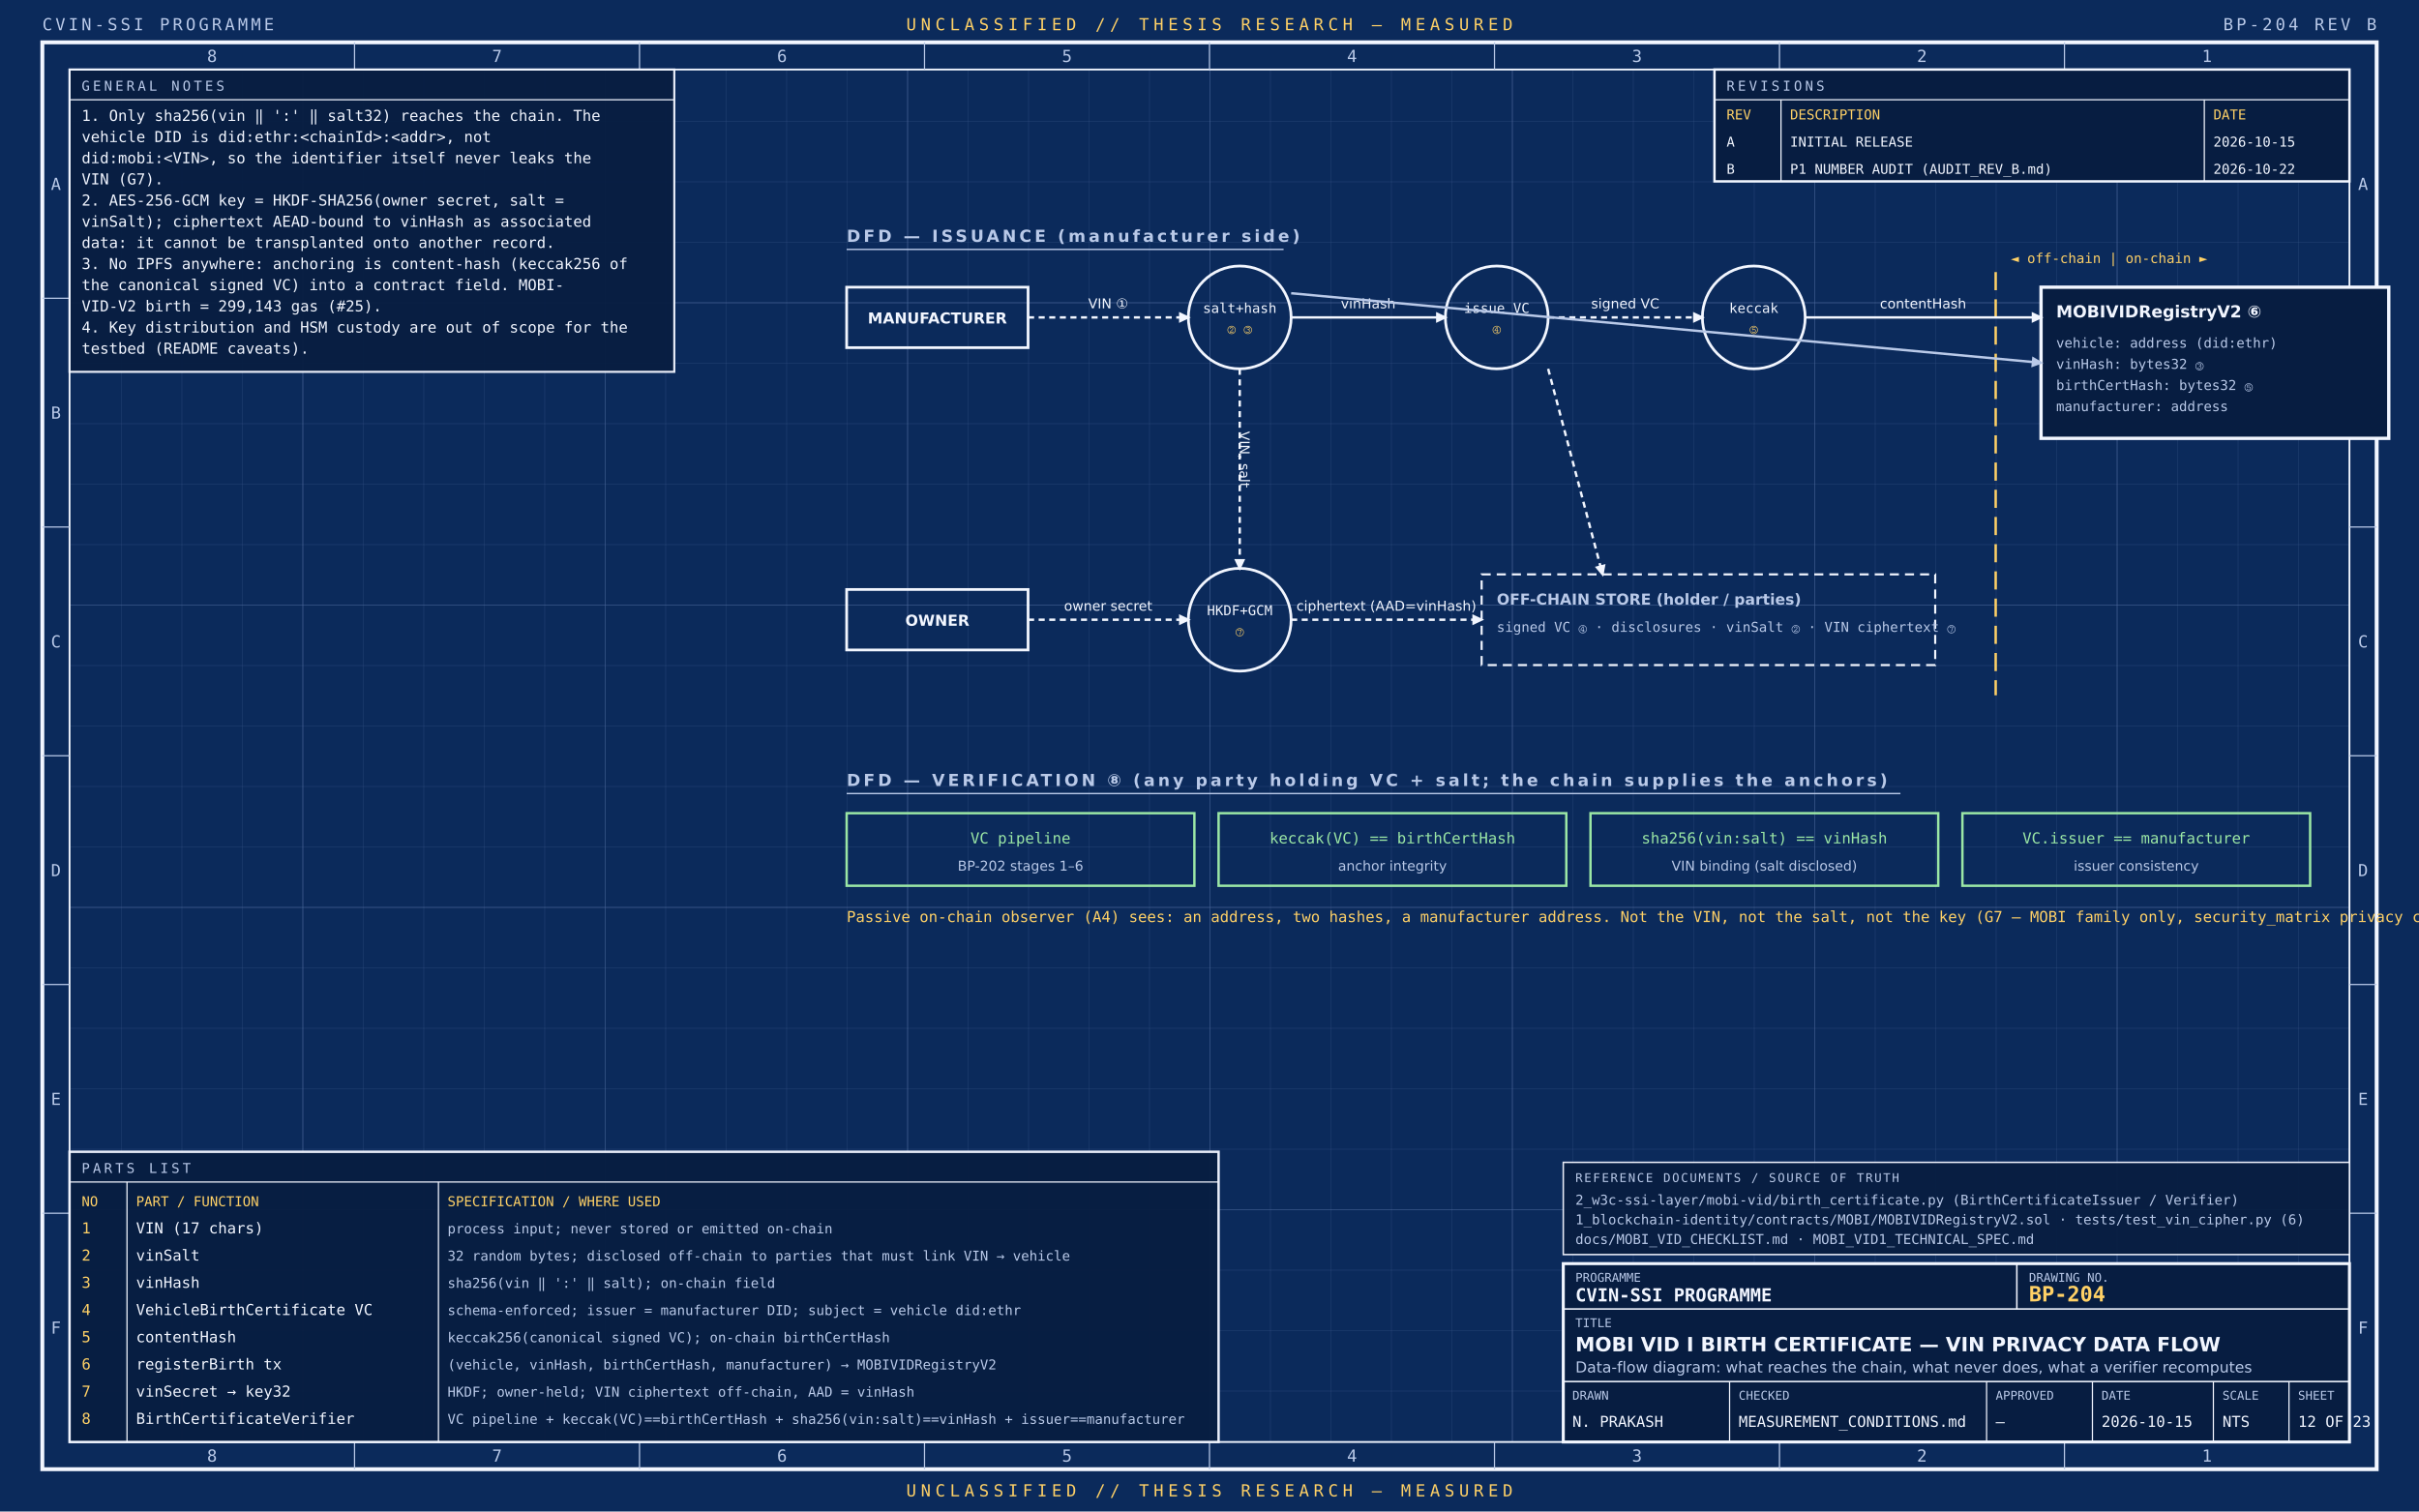
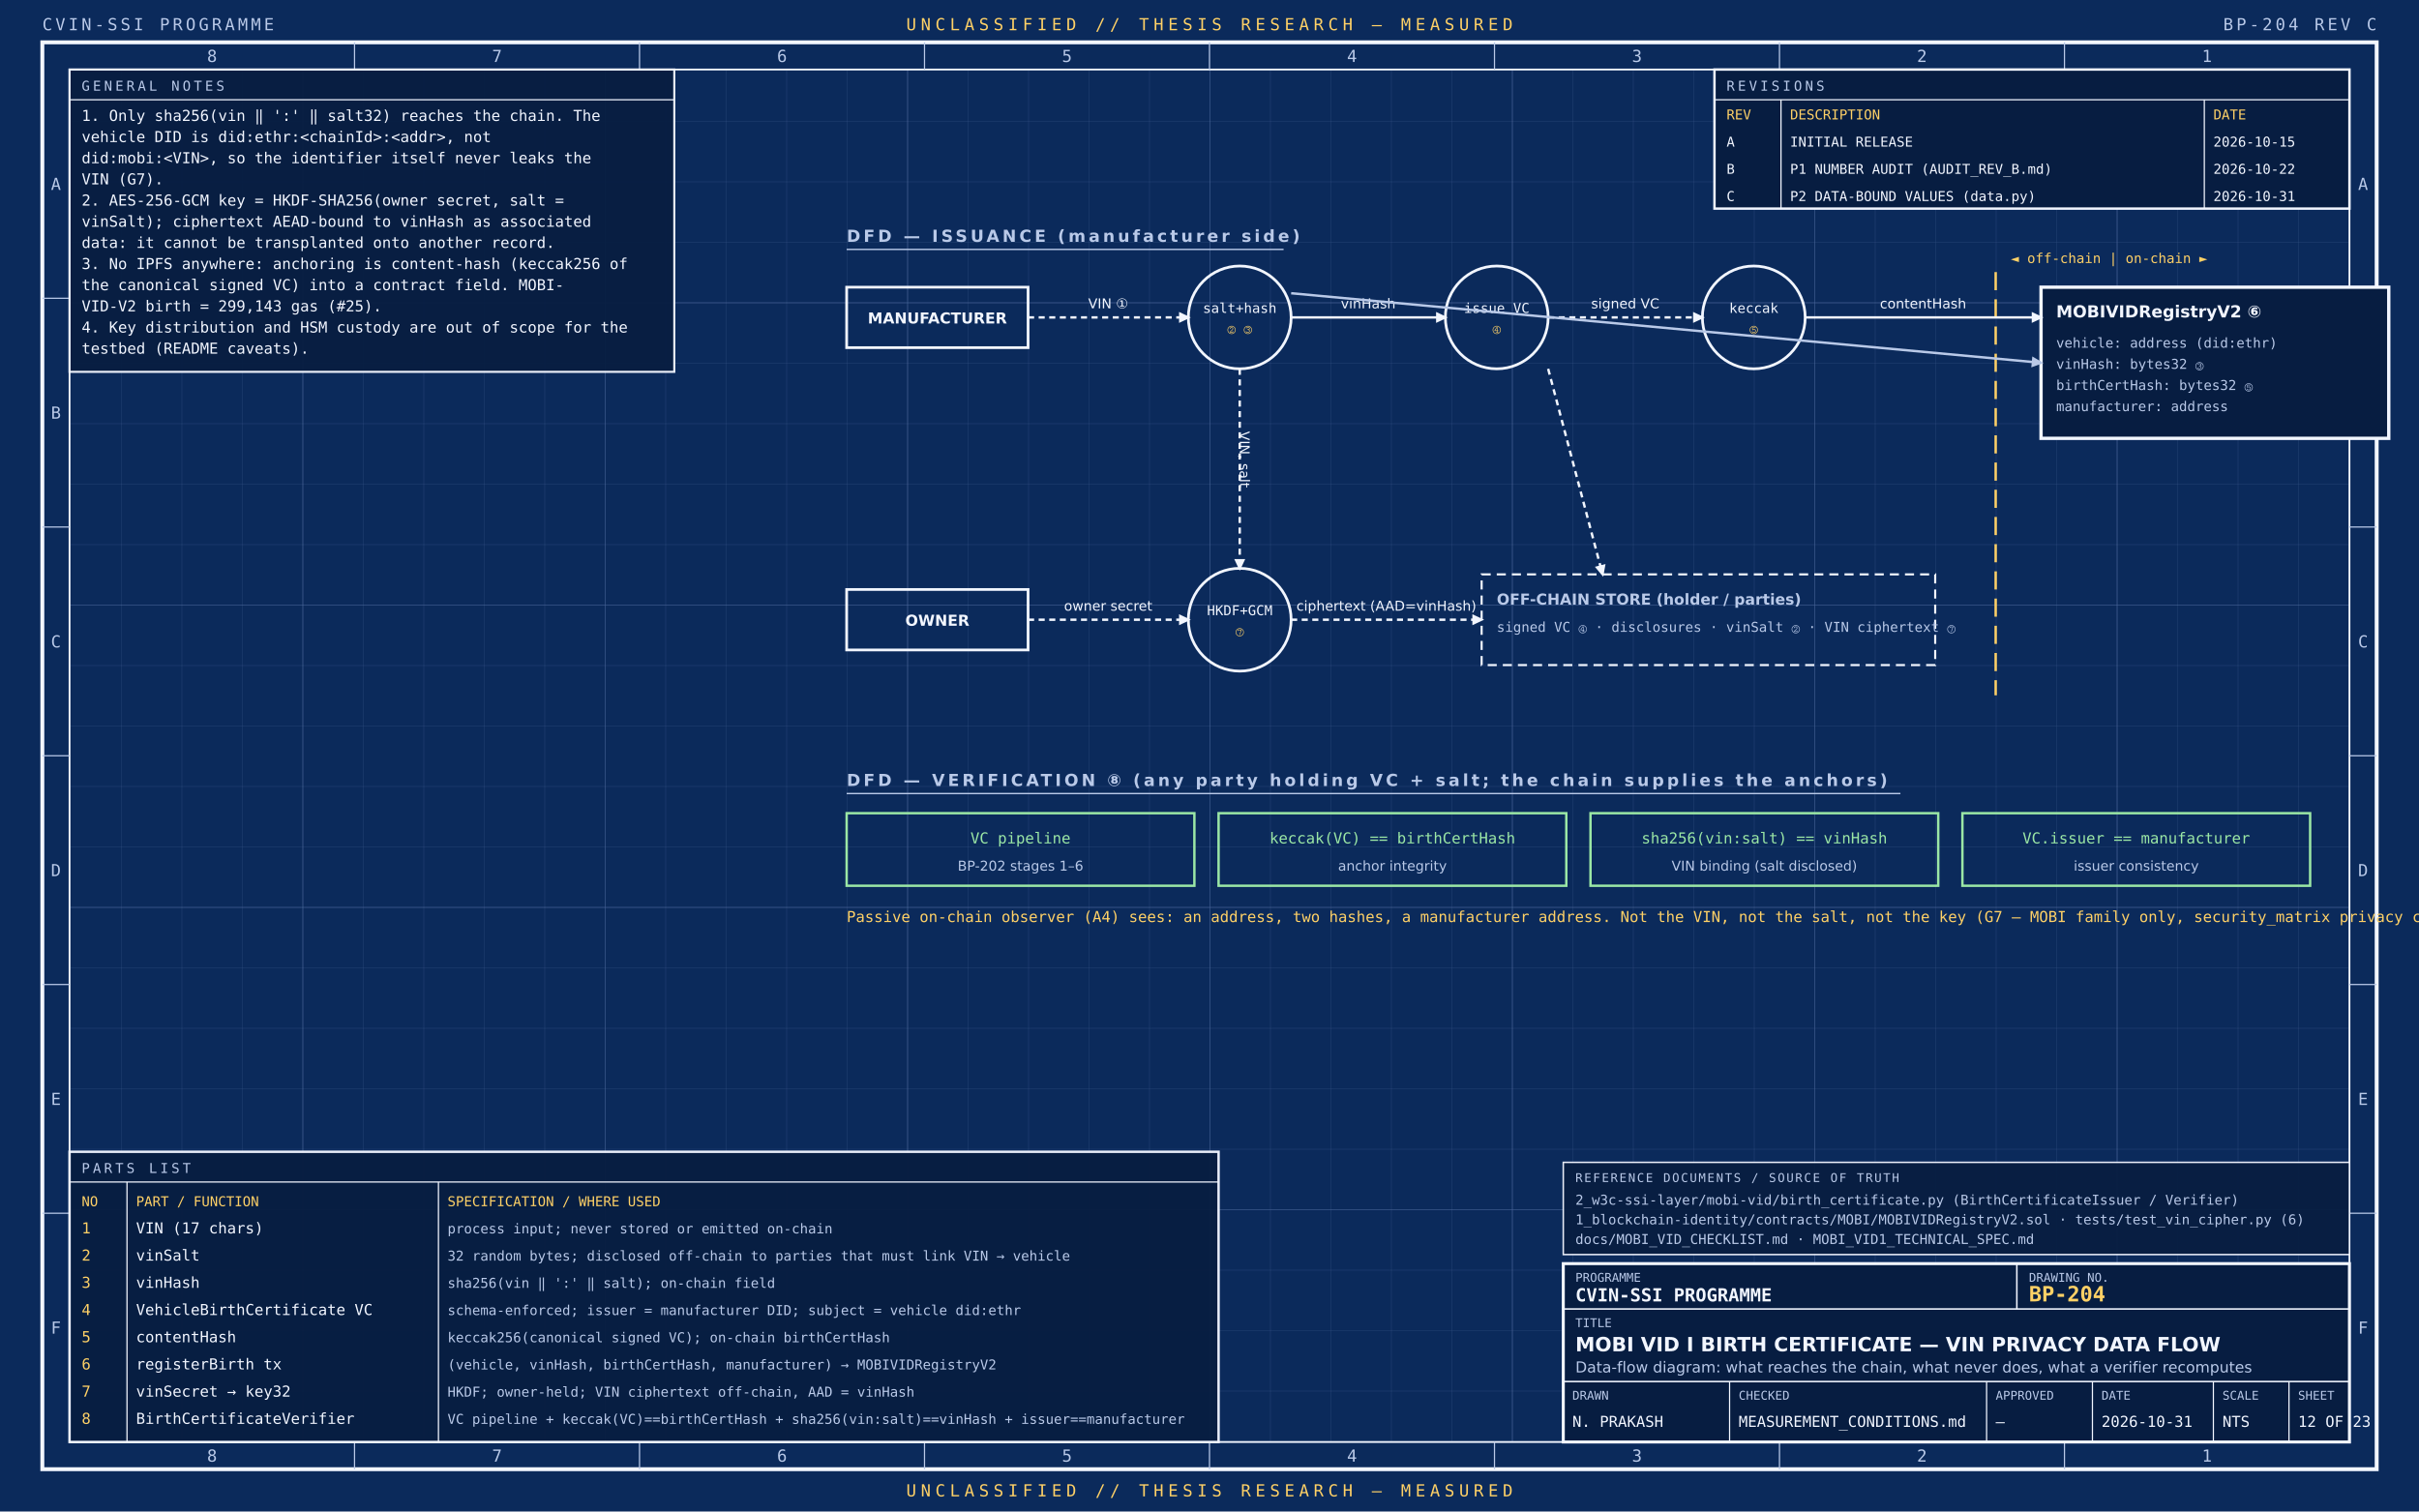
<svg xmlns="http://www.w3.org/2000/svg" width="1600" height="1000" viewBox="0 0 1600 1000">
  <defs>
    <pattern id="grid" width="40" height="40" patternUnits="userSpaceOnUse">
      <path d="M 40 0 L 0 0 0 40" fill="none" stroke="#5c78ad" stroke-width="0.35" opacity="0.55" />
    </pattern>
    <pattern id="grid2" width="200" height="200" patternUnits="userSpaceOnUse">
      <path d="M 200 0 L 0 0 0 200" fill="none" stroke="#5c78ad" stroke-width="0.7" opacity="0.6" />
    </pattern>
  </defs>
  <rect width="1600" height="1000" fill="#0b2a5b" />
  <rect x="46" y="46" width="1508" height="908" fill="url(#grid)" />
  <rect x="46" y="46" width="1508" height="908" fill="url(#grid2)" />
  <rect x="28" y="28" width="1544" height="944" fill="none" stroke="#f2f6ff" stroke-width="2.6" />
  <rect x="46" y="46" width="1508" height="908" fill="none" stroke="#f2f6ff" stroke-width="1.2" />
  <text x="140.25" y="41" font-family="DejaVu Sans Mono, Menlo, Consolas, monospace" font-size="11" fill="#b9c9e8" text-anchor="middle">8</text>
  <text x="140.25" y="967" font-family="DejaVu Sans Mono, Menlo, Consolas, monospace" font-size="11" fill="#b9c9e8" text-anchor="middle">8</text>
  <text x="328.75" y="41" font-family="DejaVu Sans Mono, Menlo, Consolas, monospace" font-size="11" fill="#b9c9e8" text-anchor="middle">7</text>
  <text x="328.75" y="967" font-family="DejaVu Sans Mono, Menlo, Consolas, monospace" font-size="11" fill="#b9c9e8" text-anchor="middle">7</text>
  <line x1="234.5" y1="28" x2="234.5" y2="46" stroke="#b9c9e8" stroke-width="0.8" />
  <line x1="234.5" y1="954" x2="234.5" y2="972" stroke="#b9c9e8" stroke-width="0.8" />
  <text x="517.25" y="41" font-family="DejaVu Sans Mono, Menlo, Consolas, monospace" font-size="11" fill="#b9c9e8" text-anchor="middle">6</text>
  <text x="517.25" y="967" font-family="DejaVu Sans Mono, Menlo, Consolas, monospace" font-size="11" fill="#b9c9e8" text-anchor="middle">6</text>
  <line x1="423.0" y1="28" x2="423.0" y2="46" stroke="#b9c9e8" stroke-width="0.8" />
  <line x1="423.0" y1="954" x2="423.0" y2="972" stroke="#b9c9e8" stroke-width="0.8" />
  <text x="705.75" y="41" font-family="DejaVu Sans Mono, Menlo, Consolas, monospace" font-size="11" fill="#b9c9e8" text-anchor="middle">5</text>
  <text x="705.75" y="967" font-family="DejaVu Sans Mono, Menlo, Consolas, monospace" font-size="11" fill="#b9c9e8" text-anchor="middle">5</text>
  <line x1="611.5" y1="28" x2="611.5" y2="46" stroke="#b9c9e8" stroke-width="0.8" />
  <line x1="611.5" y1="954" x2="611.5" y2="972" stroke="#b9c9e8" stroke-width="0.8" />
  <text x="894.25" y="41" font-family="DejaVu Sans Mono, Menlo, Consolas, monospace" font-size="11" fill="#b9c9e8" text-anchor="middle">4</text>
  <text x="894.25" y="967" font-family="DejaVu Sans Mono, Menlo, Consolas, monospace" font-size="11" fill="#b9c9e8" text-anchor="middle">4</text>
  <line x1="800.0" y1="28" x2="800.0" y2="46" stroke="#b9c9e8" stroke-width="0.8" />
  <line x1="800.0" y1="954" x2="800.0" y2="972" stroke="#b9c9e8" stroke-width="0.8" />
  <text x="1082.75" y="41" font-family="DejaVu Sans Mono, Menlo, Consolas, monospace" font-size="11" fill="#b9c9e8" text-anchor="middle">3</text>
  <text x="1082.75" y="967" font-family="DejaVu Sans Mono, Menlo, Consolas, monospace" font-size="11" fill="#b9c9e8" text-anchor="middle">3</text>
  <line x1="988.5" y1="28" x2="988.5" y2="46" stroke="#b9c9e8" stroke-width="0.8" />
  <line x1="988.5" y1="954" x2="988.5" y2="972" stroke="#b9c9e8" stroke-width="0.8" />
  <text x="1271.25" y="41" font-family="DejaVu Sans Mono, Menlo, Consolas, monospace" font-size="11" fill="#b9c9e8" text-anchor="middle">2</text>
  <text x="1271.25" y="967" font-family="DejaVu Sans Mono, Menlo, Consolas, monospace" font-size="11" fill="#b9c9e8" text-anchor="middle">2</text>
  <line x1="1177.0" y1="28" x2="1177.0" y2="46" stroke="#b9c9e8" stroke-width="0.8" />
  <line x1="1177.0" y1="954" x2="1177.0" y2="972" stroke="#b9c9e8" stroke-width="0.8" />
  <text x="1459.75" y="41" font-family="DejaVu Sans Mono, Menlo, Consolas, monospace" font-size="11" fill="#b9c9e8" text-anchor="middle">1</text>
  <text x="1459.75" y="967" font-family="DejaVu Sans Mono, Menlo, Consolas, monospace" font-size="11" fill="#b9c9e8" text-anchor="middle">1</text>
  <line x1="1365.5" y1="28" x2="1365.5" y2="46" stroke="#b9c9e8" stroke-width="0.8" />
  <line x1="1365.5" y1="954" x2="1365.5" y2="972" stroke="#b9c9e8" stroke-width="0.8" />
  <text x="37" y="125.667" font-family="DejaVu Sans Mono, Menlo, Consolas, monospace" font-size="11" fill="#b9c9e8" text-anchor="middle">A</text>
  <text x="1563" y="125.667" font-family="DejaVu Sans Mono, Menlo, Consolas, monospace" font-size="11" fill="#b9c9e8" text-anchor="middle">A</text>
  <text x="37" y="277.0" font-family="DejaVu Sans Mono, Menlo, Consolas, monospace" font-size="11" fill="#b9c9e8" text-anchor="middle">B</text>
  <text x="1563" y="277.0" font-family="DejaVu Sans Mono, Menlo, Consolas, monospace" font-size="11" fill="#b9c9e8" text-anchor="middle">B</text>
  <line x1="28" y1="197.333" x2="46" y2="197.333" stroke="#b9c9e8" stroke-width="0.8" />
  <line x1="1554" y1="197.333" x2="1572" y2="197.333" stroke="#b9c9e8" stroke-width="0.8" />
  <text x="37" y="428.333" font-family="DejaVu Sans Mono, Menlo, Consolas, monospace" font-size="11" fill="#b9c9e8" text-anchor="middle">C</text>
  <text x="1563" y="428.333" font-family="DejaVu Sans Mono, Menlo, Consolas, monospace" font-size="11" fill="#b9c9e8" text-anchor="middle">C</text>
  <line x1="28" y1="348.667" x2="46" y2="348.667" stroke="#b9c9e8" stroke-width="0.8" />
  <line x1="1554" y1="348.667" x2="1572" y2="348.667" stroke="#b9c9e8" stroke-width="0.8" />
  <text x="37" y="579.667" font-family="DejaVu Sans Mono, Menlo, Consolas, monospace" font-size="11" fill="#b9c9e8" text-anchor="middle">D</text>
  <text x="1563" y="579.667" font-family="DejaVu Sans Mono, Menlo, Consolas, monospace" font-size="11" fill="#b9c9e8" text-anchor="middle">D</text>
  <line x1="28" y1="500.0" x2="46" y2="500.0" stroke="#b9c9e8" stroke-width="0.8" />
  <line x1="1554" y1="500.0" x2="1572" y2="500.0" stroke="#b9c9e8" stroke-width="0.8" />
  <text x="37" y="731.0" font-family="DejaVu Sans Mono, Menlo, Consolas, monospace" font-size="11" fill="#b9c9e8" text-anchor="middle">E</text>
  <text x="1563" y="731.0" font-family="DejaVu Sans Mono, Menlo, Consolas, monospace" font-size="11" fill="#b9c9e8" text-anchor="middle">E</text>
  <line x1="28" y1="651.333" x2="46" y2="651.333" stroke="#b9c9e8" stroke-width="0.8" />
  <line x1="1554" y1="651.333" x2="1572" y2="651.333" stroke="#b9c9e8" stroke-width="0.8" />
  <text x="37" y="882.333" font-family="DejaVu Sans Mono, Menlo, Consolas, monospace" font-size="11" fill="#b9c9e8" text-anchor="middle">F</text>
  <text x="1563" y="882.333" font-family="DejaVu Sans Mono, Menlo, Consolas, monospace" font-size="11" fill="#b9c9e8" text-anchor="middle">F</text>
  <line x1="28" y1="802.667" x2="46" y2="802.667" stroke="#b9c9e8" stroke-width="0.8" />
  <line x1="1554" y1="802.667" x2="1572" y2="802.667" stroke="#b9c9e8" stroke-width="0.8" />
  <text x="800.0" y="20" font-family="DejaVu Sans Mono, Menlo, Consolas, monospace" font-size="11" fill="#ffd166" text-anchor="middle" letter-spacing="3">UNCLASSIFIED // THESIS RESEARCH — MEASURED</text>
  <text x="800.0" y="990" font-family="DejaVu Sans Mono, Menlo, Consolas, monospace" font-size="11" fill="#ffd166" text-anchor="middle" letter-spacing="3">UNCLASSIFIED // THESIS RESEARCH — MEASURED</text>
  <text x="28" y="20" font-family="DejaVu Sans Mono, Menlo, Consolas, monospace" font-size="11" fill="#b9c9e8" letter-spacing="2">CVIN-SSI PROGRAMME</text>
-   <text x="1572" y="20" font-family="DejaVu Sans Mono, Menlo, Consolas, monospace" font-size="11" fill="#b9c9e8" text-anchor="end" letter-spacing="2">BP-204  REV B</text>
+   <text x="1572" y="20" font-family="DejaVu Sans Mono, Menlo, Consolas, monospace" font-size="11" fill="#b9c9e8" text-anchor="end" letter-spacing="2">BP-204  REV C</text>
  <text x="560" y="160" font-family="DejaVu Sans, Helvetica, Arial, sans-serif" font-size="11" fill="#b9c9e8" text-anchor="start" font-weight="bold" opacity="1.0" letter-spacing="2">DFD — ISSUANCE (manufacturer side)</text>
  <line x1="560" y1="165" x2="849.0" y2="165" stroke="#b9c9e8" stroke-width="0.9" opacity="1.0" />
  <rect x="560" y="190" width="120" height="40" rx="0" fill="none" stroke="#f2f6ff" stroke-width="1.8" opacity="1.0" />
  <text x="620" y="214" font-family="DejaVu Sans, Helvetica, Arial, sans-serif" font-size="10" fill="#f2f6ff" text-anchor="middle" font-weight="bold" opacity="1.0">MANUFACTURER</text>
  <rect x="560" y="390" width="120" height="40" rx="0" fill="none" stroke="#f2f6ff" stroke-width="1.8" opacity="1.0" />
  <text x="620" y="414" font-family="DejaVu Sans, Helvetica, Arial, sans-serif" font-size="10" fill="#f2f6ff" text-anchor="middle" font-weight="bold" opacity="1.0">OWNER</text>
  <circle cx="820" cy="210" r="34" fill="none" stroke="#f2f6ff" stroke-width="1.8" />
  <text x="820" y="207" font-family="DejaVu Sans Mono, Menlo, Consolas, monospace" font-size="9" fill="#f2f6ff" text-anchor="middle" font-weight="normal" opacity="1.0">salt+hash</text>
  <text x="820" y="220" font-family="DejaVu Sans Mono, Menlo, Consolas, monospace" font-size="9" fill="#ffd166" text-anchor="middle" font-weight="normal" opacity="1.0">② ③</text>
  <circle cx="990" cy="210" r="34" fill="none" stroke="#f2f6ff" stroke-width="1.8" />
  <text x="990" y="207" font-family="DejaVu Sans Mono, Menlo, Consolas, monospace" font-size="9" fill="#f2f6ff" text-anchor="middle" font-weight="normal" opacity="1.0">issue VC</text>
  <text x="990" y="220" font-family="DejaVu Sans Mono, Menlo, Consolas, monospace" font-size="9" fill="#ffd166" text-anchor="middle" font-weight="normal" opacity="1.0">④</text>
  <circle cx="1160" cy="210" r="34" fill="none" stroke="#f2f6ff" stroke-width="1.8" />
  <text x="1160" y="207" font-family="DejaVu Sans Mono, Menlo, Consolas, monospace" font-size="9" fill="#f2f6ff" text-anchor="middle" font-weight="normal" opacity="1.0">keccak</text>
  <text x="1160" y="220" font-family="DejaVu Sans Mono, Menlo, Consolas, monospace" font-size="9" fill="#ffd166" text-anchor="middle" font-weight="normal" opacity="1.0">⑤</text>
  <circle cx="820" cy="410" r="34" fill="none" stroke="#f2f6ff" stroke-width="1.8" />
  <text x="820" y="407" font-family="DejaVu Sans Mono, Menlo, Consolas, monospace" font-size="9" fill="#f2f6ff" text-anchor="middle" font-weight="normal" opacity="1.0">HKDF+GCM</text>
  <text x="820" y="420" font-family="DejaVu Sans Mono, Menlo, Consolas, monospace" font-size="9" fill="#ffd166" text-anchor="middle" font-weight="normal" opacity="1.0">⑦</text>
  <line x1="680" y1="210" x2="786" y2="210" stroke="#f2f6ff" stroke-width="1.6" opacity="1.0" stroke-dasharray="4,3" />
  <polygon points="780.562,212.536 786,210 780.562,207.464" fill="#f2f6ff" stroke="#f2f6ff" stroke-width="1.4" />
  <text x="733.0" y="204.0" font-family="DejaVu Sans, Helvetica, Arial, sans-serif" font-size="9" fill="#f2f6ff" text-anchor="middle" font-weight="normal" opacity="1.0" transform="rotate(0.0 733.0 204.0)">VIN ①</text>
  <line x1="854" y1="210" x2="956" y2="210" stroke="#f2f6ff" stroke-width="1.6" opacity="1.0" />
  <polygon points="950.562,212.536 956,210 950.562,207.464" fill="#f2f6ff" stroke="#f2f6ff" stroke-width="1.4" />
  <text x="905.0" y="204.0" font-family="DejaVu Sans, Helvetica, Arial, sans-serif" font-size="9" fill="#f2f6ff" text-anchor="middle" font-weight="normal" opacity="1.0" transform="rotate(0.0 905.0 204.0)">vinHash</text>
  <line x1="1024" y1="210" x2="1126" y2="210" stroke="#f2f6ff" stroke-width="1.6" opacity="1.0" stroke-dasharray="4,3" />
  <polygon points="1120.562,212.536 1126,210 1120.562,207.464" fill="#f2f6ff" stroke="#f2f6ff" stroke-width="1.4" />
  <text x="1075.0" y="204.0" font-family="DejaVu Sans, Helvetica, Arial, sans-serif" font-size="9" fill="#f2f6ff" text-anchor="middle" font-weight="normal" opacity="1.0" transform="rotate(0.0 1075.0 204.0)">signed VC</text>
  <line x1="680" y1="410" x2="786" y2="410" stroke="#f2f6ff" stroke-width="1.6" opacity="1.0" stroke-dasharray="4,3" />
  <polygon points="780.562,412.536 786,410 780.562,407.464" fill="#f2f6ff" stroke="#f2f6ff" stroke-width="1.4" />
  <text x="733.0" y="404.0" font-family="DejaVu Sans, Helvetica, Arial, sans-serif" font-size="9" fill="#f2f6ff" text-anchor="middle" font-weight="normal" opacity="1.0" transform="rotate(0.0 733.0 404.0)">owner secret</text>
  <line x1="820" y1="244" x2="820" y2="376" stroke="#f2f6ff" stroke-width="1.6" opacity="1.0" stroke-dasharray="4,3" />
  <polygon points="817.464,370.562 820,376 822.536,370.562" fill="#f2f6ff" stroke="#f2f6ff" stroke-width="1.4" />
  <text x="820.0" y="304.0" font-family="DejaVu Sans, Helvetica, Arial, sans-serif" font-size="9" fill="#f2f6ff" text-anchor="middle" font-weight="normal" opacity="1.0" transform="rotate(90.0 820.0 304.0)">VIN, salt</text>
  <line x1="1320" y1="180" x2="1320" y2="460" stroke="#ffd166" stroke-width="1.6" opacity="1.0" stroke-dasharray="12,6" />
  <text x="1330" y="174" font-family="DejaVu Sans Mono, Menlo, Consolas, monospace" font-size="9" fill="#ffd166" text-anchor="start" font-weight="normal" opacity="1.0">◄ off-chain | on-chain ►</text>
  <rect x="1350" y="190" width="230" height="100" rx="0" fill="#071d41" stroke="#f2f6ff" stroke-width="2.2" opacity="1.0" />
  <text x="1360" y="210" font-family="DejaVu Sans, Helvetica, Arial, sans-serif" font-size="11" fill="#f2f6ff" text-anchor="start" font-weight="bold" opacity="1.0">MOBIVIDRegistryV2 ⑥</text>
  <text x="1360" y="230" font-family="DejaVu Sans Mono, Menlo, Consolas, monospace" font-size="9" fill="#b9c9e8" text-anchor="start" font-weight="normal" opacity="1.0">vehicle: address (did:ethr)</text>
  <text x="1360" y="244" font-family="DejaVu Sans Mono, Menlo, Consolas, monospace" font-size="9" fill="#b9c9e8" text-anchor="start" font-weight="normal" opacity="1.0">vinHash: bytes32 ③</text>
  <text x="1360" y="258" font-family="DejaVu Sans Mono, Menlo, Consolas, monospace" font-size="9" fill="#b9c9e8" text-anchor="start" font-weight="normal" opacity="1.0">birthCertHash: bytes32 ⑤</text>
  <text x="1360" y="272" font-family="DejaVu Sans Mono, Menlo, Consolas, monospace" font-size="9" fill="#b9c9e8" text-anchor="start" font-weight="normal" opacity="1.0">manufacturer: address</text>
  <line x1="1194" y1="210" x2="1350" y2="210" stroke="#f2f6ff" stroke-width="1.6" opacity="1.0" />
  <polygon points="1344.562,212.536 1350,210 1344.562,207.464" fill="#f2f6ff" stroke="#f2f6ff" stroke-width="1.4" />
  <text x="1272.0" y="204.0" font-family="DejaVu Sans, Helvetica, Arial, sans-serif" font-size="9" fill="#f2f6ff" text-anchor="middle" font-weight="normal" opacity="1.0" transform="rotate(0.0 1272.0 204.0)">contentHash</text>
  <line x1="854" y1="194" x2="1350" y2="240" stroke="#b9c9e8" stroke-width="1.6" opacity="1.0" />
  <polygon points="1344.351,242.023 1350,240 1344.82,236.973" fill="#b9c9e8" stroke="#b9c9e8" stroke-width="1.4" />
  <rect x="980" y="380" width="300" height="60" rx="0" fill="none" stroke="#f2f6ff" stroke-width="1.4" opacity="1.0" stroke-dasharray="6,4" />
  <text x="990" y="400" font-family="DejaVu Sans, Helvetica, Arial, sans-serif" font-size="10" fill="#b9c9e8" text-anchor="start" font-weight="bold" opacity="1.0">OFF-CHAIN STORE (holder / parties)</text>
  <text x="990" y="418" font-family="DejaVu Sans Mono, Menlo, Consolas, monospace" font-size="9" fill="#b9c9e8" text-anchor="start" font-weight="normal" opacity="1.0">signed VC ④ · disclosures · vinSalt ② · VIN ciphertext ⑦</text>
  <line x1="854" y1="410" x2="980" y2="410" stroke="#f2f6ff" stroke-width="1.6" opacity="1.0" stroke-dasharray="4,3" />
  <polygon points="974.562,412.536 980,410 974.562,407.464" fill="#f2f6ff" stroke="#f2f6ff" stroke-width="1.4" />
  <text x="917.0" y="404.0" font-family="DejaVu Sans, Helvetica, Arial, sans-serif" font-size="9" fill="#f2f6ff" text-anchor="middle" font-weight="normal" opacity="1.0" transform="rotate(0.0 917.0 404.0)">ciphertext (AAD=vinHash)</text>
  <line x1="1024" y1="244" x2="1060" y2="380" stroke="#f2f6ff" stroke-width="1.6" opacity="1.0" stroke-dasharray="4,3" />
  <polygon points="1056.157,375.392 1060,380 1061.06,374.094" fill="#f2f6ff" stroke="#f2f6ff" stroke-width="1.4" />
  <text x="560" y="520" font-family="DejaVu Sans, Helvetica, Arial, sans-serif" font-size="11" fill="#b9c9e8" text-anchor="start" font-weight="bold" opacity="1.0" letter-spacing="2">DFD — VERIFICATION ⑧ (any party holding VC + salt; the chain supplies the anchors)</text>
  <line x1="560" y1="525" x2="1257.0" y2="525" stroke="#b9c9e8" stroke-width="0.9" opacity="1.0" />
  <rect x="560" y="538" width="230" height="48" rx="0" fill="none" stroke="#9be7a5" stroke-width="1.6" opacity="1.0" />
  <text x="675" y="558" font-family="DejaVu Sans Mono, Menlo, Consolas, monospace" font-size="10" fill="#9be7a5" text-anchor="middle" font-weight="normal" opacity="1.0">VC pipeline</text>
  <text x="675" y="576" font-family="DejaVu Sans, Helvetica, Arial, sans-serif" font-size="9" fill="#b9c9e8" text-anchor="middle" font-weight="normal" opacity="1.0">BP-202 stages 1–6</text>
  <rect x="806" y="538" width="230" height="48" rx="0" fill="none" stroke="#9be7a5" stroke-width="1.6" opacity="1.0" />
  <text x="921" y="558" font-family="DejaVu Sans Mono, Menlo, Consolas, monospace" font-size="10" fill="#9be7a5" text-anchor="middle" font-weight="normal" opacity="1.0">keccak(VC) == birthCertHash</text>
  <text x="921" y="576" font-family="DejaVu Sans, Helvetica, Arial, sans-serif" font-size="9" fill="#b9c9e8" text-anchor="middle" font-weight="normal" opacity="1.0">anchor integrity</text>
  <rect x="1052" y="538" width="230" height="48" rx="0" fill="none" stroke="#9be7a5" stroke-width="1.6" opacity="1.0" />
  <text x="1167" y="558" font-family="DejaVu Sans Mono, Menlo, Consolas, monospace" font-size="10" fill="#9be7a5" text-anchor="middle" font-weight="normal" opacity="1.0">sha256(vin:salt) == vinHash</text>
  <text x="1167" y="576" font-family="DejaVu Sans, Helvetica, Arial, sans-serif" font-size="9" fill="#b9c9e8" text-anchor="middle" font-weight="normal" opacity="1.0">VIN binding (salt disclosed)</text>
  <rect x="1298" y="538" width="230" height="48" rx="0" fill="none" stroke="#9be7a5" stroke-width="1.6" opacity="1.0" />
  <text x="1413" y="558" font-family="DejaVu Sans Mono, Menlo, Consolas, monospace" font-size="10" fill="#9be7a5" text-anchor="middle" font-weight="normal" opacity="1.0">VC.issuer == manufacturer</text>
  <text x="1413" y="576" font-family="DejaVu Sans, Helvetica, Arial, sans-serif" font-size="9" fill="#b9c9e8" text-anchor="middle" font-weight="normal" opacity="1.0">issuer consistency</text>
  <text x="560" y="610" font-family="DejaVu Sans Mono, Menlo, Consolas, monospace" font-size="10" fill="#ffd166" text-anchor="start" font-weight="normal" opacity="1.0">Passive on-chain observer (A4) sees: an address, two hashes, a manufacturer address. Not the VIN, not the salt, not the key (G7 — MOBI family only, security_matrix privacy column).</text>
  <rect x="46" y="46" width="400" height="200" rx="0" fill="#071d41" stroke="#f2f6ff" stroke-width="1.4" opacity="0.95" />
  <text x="54" y="60" font-family="DejaVu Sans Mono, Menlo, Consolas, monospace" font-size="9" fill="#b9c9e8" text-anchor="start" font-weight="normal" opacity="1.0" letter-spacing="2">GENERAL NOTES</text>
  <line x1="46" y1="66" x2="446" y2="66" stroke="#f2f6ff" stroke-width="0.8" opacity="1.0" />
  <text x="54" y="80" font-family="DejaVu Sans Mono, Menlo, Consolas, monospace" font-size="10" fill="#f2f6ff" text-anchor="start" font-weight="normal" opacity="1.0">1. Only sha256(vin ‖ ':' ‖ salt32) reaches the chain. The</text>
  <text x="54" y="94" font-family="DejaVu Sans Mono, Menlo, Consolas, monospace" font-size="10" fill="#f2f6ff" text-anchor="start" font-weight="normal" opacity="1.0">   vehicle DID is did:ethr:&lt;chainId&gt;:&lt;addr&gt;, not</text>
  <text x="54" y="108" font-family="DejaVu Sans Mono, Menlo, Consolas, monospace" font-size="10" fill="#f2f6ff" text-anchor="start" font-weight="normal" opacity="1.0">   did:mobi:&lt;VIN&gt;, so the identifier itself never leaks the</text>
  <text x="54" y="122" font-family="DejaVu Sans Mono, Menlo, Consolas, monospace" font-size="10" fill="#f2f6ff" text-anchor="start" font-weight="normal" opacity="1.0">   VIN (G7).</text>
  <text x="54" y="136" font-family="DejaVu Sans Mono, Menlo, Consolas, monospace" font-size="10" fill="#f2f6ff" text-anchor="start" font-weight="normal" opacity="1.0">2. AES-256-GCM key = HKDF-SHA256(owner secret, salt =</text>
  <text x="54" y="150" font-family="DejaVu Sans Mono, Menlo, Consolas, monospace" font-size="10" fill="#f2f6ff" text-anchor="start" font-weight="normal" opacity="1.0">   vinSalt); ciphertext AEAD-bound to vinHash as associated</text>
  <text x="54" y="164" font-family="DejaVu Sans Mono, Menlo, Consolas, monospace" font-size="10" fill="#f2f6ff" text-anchor="start" font-weight="normal" opacity="1.0">   data: it cannot be transplanted onto another record.</text>
  <text x="54" y="178" font-family="DejaVu Sans Mono, Menlo, Consolas, monospace" font-size="10" fill="#f2f6ff" text-anchor="start" font-weight="normal" opacity="1.0">3. No IPFS anywhere: anchoring is content-hash (keccak256 of</text>
  <text x="54" y="192" font-family="DejaVu Sans Mono, Menlo, Consolas, monospace" font-size="10" fill="#f2f6ff" text-anchor="start" font-weight="normal" opacity="1.0">   the canonical signed VC) into a contract field. MOBI-</text>
  <text x="54" y="206" font-family="DejaVu Sans Mono, Menlo, Consolas, monospace" font-size="10" fill="#f2f6ff" text-anchor="start" font-weight="normal" opacity="1.0">   VID-V2 birth = 299,143 gas (#25).</text>
  <text x="54" y="220" font-family="DejaVu Sans Mono, Menlo, Consolas, monospace" font-size="10" fill="#f2f6ff" text-anchor="start" font-weight="normal" opacity="1.0">4. Key distribution and HSM custody are out of scope for the</text>
  <text x="54" y="234" font-family="DejaVu Sans Mono, Menlo, Consolas, monospace" font-size="10" fill="#f2f6ff" text-anchor="start" font-weight="normal" opacity="1.0">   testbed (README caveats).</text>
-   <rect x="1134" y="46" width="420" height="74" rx="0" fill="#071d41" stroke="#f2f6ff" stroke-width="1.6" opacity="1.0" />
+   <rect x="1134" y="46" width="420" height="92" rx="0" fill="#071d41" stroke="#f2f6ff" stroke-width="1.6" opacity="1.0" />
  <text x="1142" y="60" font-family="DejaVu Sans Mono, Menlo, Consolas, monospace" font-size="9" fill="#b9c9e8" text-anchor="start" font-weight="normal" opacity="1.0" letter-spacing="2">REVISIONS</text>
  <line x1="1134" y1="66" x2="1554" y2="66" stroke="#f2f6ff" stroke-width="0.8" opacity="1.0" />
  <text x="1142" y="79" font-family="DejaVu Sans Mono, Menlo, Consolas, monospace" font-size="9" fill="#ffd166" text-anchor="start" font-weight="normal" opacity="1.0">REV</text>
  <text x="1184" y="79" font-family="DejaVu Sans Mono, Menlo, Consolas, monospace" font-size="9" fill="#ffd166" text-anchor="start" font-weight="normal" opacity="1.0">DESCRIPTION</text>
  <text x="1464" y="79" font-family="DejaVu Sans Mono, Menlo, Consolas, monospace" font-size="9" fill="#ffd166" text-anchor="start" font-weight="normal" opacity="1.0">DATE</text>
  <text x="1142" y="97" font-family="DejaVu Sans Mono, Menlo, Consolas, monospace" font-size="9" fill="#f2f6ff" text-anchor="start" font-weight="normal" opacity="1.0">A</text>
  <text x="1184" y="97" font-family="DejaVu Sans Mono, Menlo, Consolas, monospace" font-size="9" fill="#f2f6ff" text-anchor="start" font-weight="normal" opacity="1.0">INITIAL RELEASE</text>
  <text x="1464" y="97" font-family="DejaVu Sans Mono, Menlo, Consolas, monospace" font-size="9" fill="#f2f6ff" text-anchor="start" font-weight="normal" opacity="1.0">2026-10-15</text>
  <text x="1142" y="115" font-family="DejaVu Sans Mono, Menlo, Consolas, monospace" font-size="9" fill="#f2f6ff" text-anchor="start" font-weight="normal" opacity="1.0">B</text>
  <text x="1184" y="115" font-family="DejaVu Sans Mono, Menlo, Consolas, monospace" font-size="9" fill="#f2f6ff" text-anchor="start" font-weight="normal" opacity="1.0">P1 NUMBER AUDIT (AUDIT_REV_B.md)</text>
  <text x="1464" y="115" font-family="DejaVu Sans Mono, Menlo, Consolas, monospace" font-size="9" fill="#f2f6ff" text-anchor="start" font-weight="normal" opacity="1.0">2026-10-22</text>
-   <line x1="1178" y1="66" x2="1178" y2="120" stroke="#f2f6ff" stroke-width="0.8" opacity="1.0" />
-   <line x1="1458" y1="66" x2="1458" y2="120" stroke="#f2f6ff" stroke-width="0.8" opacity="1.0" />
+   <text x="1142" y="133" font-family="DejaVu Sans Mono, Menlo, Consolas, monospace" font-size="9" fill="#f2f6ff" text-anchor="start" font-weight="normal" opacity="1.0">C</text>
+   <text x="1184" y="133" font-family="DejaVu Sans Mono, Menlo, Consolas, monospace" font-size="9" fill="#f2f6ff" text-anchor="start" font-weight="normal" opacity="1.0">P2 DATA-BOUND VALUES (data.py)</text>
+   <text x="1464" y="133" font-family="DejaVu Sans Mono, Menlo, Consolas, monospace" font-size="9" fill="#f2f6ff" text-anchor="start" font-weight="normal" opacity="1.0">2026-10-31</text>
+   <line x1="1178" y1="66" x2="1178" y2="138" stroke="#f2f6ff" stroke-width="0.8" opacity="1.0" />
+   <line x1="1458" y1="66" x2="1458" y2="138" stroke="#f2f6ff" stroke-width="0.8" opacity="1.0" />
  <rect x="46" y="762" width="760" height="192" rx="0" fill="#071d41" stroke="#f2f6ff" stroke-width="1.6" opacity="0.96" />
  <text x="54" y="776" font-family="DejaVu Sans Mono, Menlo, Consolas, monospace" font-size="9" fill="#b9c9e8" text-anchor="start" font-weight="normal" opacity="1.0" letter-spacing="2">PARTS LIST</text>
  <line x1="46" y1="782" x2="806" y2="782" stroke="#f2f6ff" stroke-width="0.8" opacity="1.0" />
  <text x="54" y="798" font-family="DejaVu Sans Mono, Menlo, Consolas, monospace" font-size="9" fill="#ffd166" text-anchor="start" font-weight="normal" opacity="1.0">NO</text>
  <text x="90" y="798" font-family="DejaVu Sans Mono, Menlo, Consolas, monospace" font-size="9" fill="#ffd166" text-anchor="start" font-weight="normal" opacity="1.0">PART / FUNCTION</text>
  <text x="296" y="798" font-family="DejaVu Sans Mono, Menlo, Consolas, monospace" font-size="9" fill="#ffd166" text-anchor="start" font-weight="normal" opacity="1.0">SPECIFICATION / WHERE USED</text>
  <text x="54" y="816" font-family="DejaVu Sans Mono, Menlo, Consolas, monospace" font-size="10" fill="#ffd166" text-anchor="start" font-weight="normal" opacity="1.0">1</text>
  <text x="90" y="816" font-family="DejaVu Sans Mono, Menlo, Consolas, monospace" font-size="10" fill="#f2f6ff" text-anchor="start" font-weight="normal" opacity="1.0">VIN (17 chars)</text>
  <text x="296" y="816" font-family="DejaVu Sans Mono, Menlo, Consolas, monospace" font-size="9" fill="#b9c9e8" text-anchor="start" font-weight="normal" opacity="1.0">process input; never stored or emitted on-chain</text>
  <text x="54" y="834" font-family="DejaVu Sans Mono, Menlo, Consolas, monospace" font-size="10" fill="#ffd166" text-anchor="start" font-weight="normal" opacity="1.0">2</text>
  <text x="90" y="834" font-family="DejaVu Sans Mono, Menlo, Consolas, monospace" font-size="10" fill="#f2f6ff" text-anchor="start" font-weight="normal" opacity="1.0">vinSalt</text>
  <text x="296" y="834" font-family="DejaVu Sans Mono, Menlo, Consolas, monospace" font-size="9" fill="#b9c9e8" text-anchor="start" font-weight="normal" opacity="1.0">32 random bytes; disclosed off-chain to parties that must link VIN → vehicle</text>
  <text x="54" y="852" font-family="DejaVu Sans Mono, Menlo, Consolas, monospace" font-size="10" fill="#ffd166" text-anchor="start" font-weight="normal" opacity="1.0">3</text>
  <text x="90" y="852" font-family="DejaVu Sans Mono, Menlo, Consolas, monospace" font-size="10" fill="#f2f6ff" text-anchor="start" font-weight="normal" opacity="1.0">vinHash</text>
  <text x="296" y="852" font-family="DejaVu Sans Mono, Menlo, Consolas, monospace" font-size="9" fill="#b9c9e8" text-anchor="start" font-weight="normal" opacity="1.0">sha256(vin ‖ ':' ‖ salt); on-chain field</text>
  <text x="54" y="870" font-family="DejaVu Sans Mono, Menlo, Consolas, monospace" font-size="10" fill="#ffd166" text-anchor="start" font-weight="normal" opacity="1.0">4</text>
  <text x="90" y="870" font-family="DejaVu Sans Mono, Menlo, Consolas, monospace" font-size="10" fill="#f2f6ff" text-anchor="start" font-weight="normal" opacity="1.0">VehicleBirthCertificate VC</text>
  <text x="296" y="870" font-family="DejaVu Sans Mono, Menlo, Consolas, monospace" font-size="9" fill="#b9c9e8" text-anchor="start" font-weight="normal" opacity="1.0">schema-enforced; issuer = manufacturer DID; subject = vehicle did:ethr</text>
  <text x="54" y="888" font-family="DejaVu Sans Mono, Menlo, Consolas, monospace" font-size="10" fill="#ffd166" text-anchor="start" font-weight="normal" opacity="1.0">5</text>
  <text x="90" y="888" font-family="DejaVu Sans Mono, Menlo, Consolas, monospace" font-size="10" fill="#f2f6ff" text-anchor="start" font-weight="normal" opacity="1.0">contentHash</text>
  <text x="296" y="888" font-family="DejaVu Sans Mono, Menlo, Consolas, monospace" font-size="9" fill="#b9c9e8" text-anchor="start" font-weight="normal" opacity="1.0">keccak256(canonical signed VC); on-chain birthCertHash</text>
  <text x="54" y="906" font-family="DejaVu Sans Mono, Menlo, Consolas, monospace" font-size="10" fill="#ffd166" text-anchor="start" font-weight="normal" opacity="1.0">6</text>
  <text x="90" y="906" font-family="DejaVu Sans Mono, Menlo, Consolas, monospace" font-size="10" fill="#f2f6ff" text-anchor="start" font-weight="normal" opacity="1.0">registerBirth tx</text>
  <text x="296" y="906" font-family="DejaVu Sans Mono, Menlo, Consolas, monospace" font-size="9" fill="#b9c9e8" text-anchor="start" font-weight="normal" opacity="1.0">(vehicle, vinHash, birthCertHash, manufacturer) → MOBIVIDRegistryV2</text>
  <text x="54" y="924" font-family="DejaVu Sans Mono, Menlo, Consolas, monospace" font-size="10" fill="#ffd166" text-anchor="start" font-weight="normal" opacity="1.0">7</text>
  <text x="90" y="924" font-family="DejaVu Sans Mono, Menlo, Consolas, monospace" font-size="10" fill="#f2f6ff" text-anchor="start" font-weight="normal" opacity="1.0">vinSecret → key32</text>
  <text x="296" y="924" font-family="DejaVu Sans Mono, Menlo, Consolas, monospace" font-size="9" fill="#b9c9e8" text-anchor="start" font-weight="normal" opacity="1.0">HKDF; owner-held; VIN ciphertext off-chain, AAD = vinHash</text>
  <text x="54" y="942" font-family="DejaVu Sans Mono, Menlo, Consolas, monospace" font-size="10" fill="#ffd166" text-anchor="start" font-weight="normal" opacity="1.0">8</text>
  <text x="90" y="942" font-family="DejaVu Sans Mono, Menlo, Consolas, monospace" font-size="10" fill="#f2f6ff" text-anchor="start" font-weight="normal" opacity="1.0">BirthCertificateVerifier</text>
  <text x="296" y="942" font-family="DejaVu Sans Mono, Menlo, Consolas, monospace" font-size="9" fill="#b9c9e8" text-anchor="start" font-weight="normal" opacity="1.0">VC pipeline + keccak(VC)==birthCertHash + sha256(vin:salt)==vinHash + issuer==manufacturer</text>
  <line x1="84" y1="782" x2="84" y2="954" stroke="#f2f6ff" stroke-width="0.8" opacity="1.0" />
  <line x1="290" y1="782" x2="290" y2="954" stroke="#f2f6ff" stroke-width="0.8" opacity="1.0" />
  <rect x="1034" y="769" width="520" height="61" rx="0" fill="#071d41" stroke="#f2f6ff" stroke-width="1.0" opacity="0.95" />
  <text x="1042" y="782" font-family="DejaVu Sans Mono, Menlo, Consolas, monospace" font-size="8" fill="#b9c9e8" text-anchor="start" font-weight="normal" opacity="1.0" letter-spacing="1">REFERENCE DOCUMENTS / SOURCE OF TRUTH</text>
  <text x="1042" y="797" font-family="DejaVu Sans Mono, Menlo, Consolas, monospace" font-size="9" fill="#b9c9e8" text-anchor="start" font-weight="normal" opacity="1.0">2_w3c-ssi-layer/mobi-vid/birth_certificate.py (BirthCertificateIssuer / Verifier)</text>
  <text x="1042" y="810" font-family="DejaVu Sans Mono, Menlo, Consolas, monospace" font-size="9" fill="#b9c9e8" text-anchor="start" font-weight="normal" opacity="1.0">1_blockchain-identity/contracts/MOBI/MOBIVIDRegistryV2.sol · tests/test_vin_cipher.py (6)</text>
  <text x="1042" y="823" font-family="DejaVu Sans Mono, Menlo, Consolas, monospace" font-size="9" fill="#b9c9e8" text-anchor="start" font-weight="normal" opacity="1.0">docs/MOBI_VID_CHECKLIST.md · MOBI_VID1_TECHNICAL_SPEC.md</text>
  <rect x="1034" y="836" width="520" height="118" rx="0" fill="#071d41" stroke="#f2f6ff" stroke-width="2.0" opacity="1.0" />
  <line x1="1034" y1="866" x2="1554" y2="866" stroke="#f2f6ff" stroke-width="1.0" opacity="1.0" />
  <line x1="1034" y1="914" x2="1554" y2="914" stroke="#f2f6ff" stroke-width="1.0" opacity="1.0" />
  <line x1="1334" y1="836" x2="1334" y2="866" stroke="#f2f6ff" stroke-width="1.0" opacity="1.0" />
  <text x="1042" y="848" font-family="DejaVu Sans Mono, Menlo, Consolas, monospace" font-size="8" fill="#b9c9e8" text-anchor="start" font-weight="normal" opacity="1.0">PROGRAMME</text>
  <text x="1042" y="861" font-family="DejaVu Sans Mono, Menlo, Consolas, monospace" font-size="12" fill="#f2f6ff" text-anchor="start" font-weight="bold" opacity="1.0">CVIN-SSI PROGRAMME</text>
  <text x="1342" y="848" font-family="DejaVu Sans Mono, Menlo, Consolas, monospace" font-size="8" fill="#b9c9e8" text-anchor="start" font-weight="normal" opacity="1.0">DRAWING NO.</text>
  <text x="1342" y="861" font-family="DejaVu Sans Mono, Menlo, Consolas, monospace" font-size="14" fill="#ffd166" text-anchor="start" font-weight="bold" opacity="1.0">BP-204</text>
  <text x="1042" y="878" font-family="DejaVu Sans Mono, Menlo, Consolas, monospace" font-size="8" fill="#b9c9e8" text-anchor="start" font-weight="normal" opacity="1.0">TITLE</text>
  <text x="1042" y="894" font-family="DejaVu Sans, Helvetica, Arial, sans-serif" font-size="13" fill="#f2f6ff" text-anchor="start" font-weight="bold" opacity="1.0">MOBI VID I BIRTH CERTIFICATE — VIN PRIVACY DATA FLOW</text>
  <text x="1042" y="908" font-family="DejaVu Sans, Helvetica, Arial, sans-serif" font-size="10" fill="#b9c9e8" text-anchor="start" font-weight="normal" opacity="1.0">Data-flow diagram: what reaches the chain, what never does, what a verifier recomputes</text>
  <text x="1040" y="926" font-family="DejaVu Sans Mono, Menlo, Consolas, monospace" font-size="8" fill="#b9c9e8" text-anchor="start" font-weight="normal" opacity="1.0">DRAWN</text>
  <text x="1040" y="944" font-family="DejaVu Sans Mono, Menlo, Consolas, monospace" font-size="10" fill="#f2f6ff" text-anchor="start" font-weight="normal" opacity="1.0">N. PRAKASH</text>
  <line x1="1144" y1="914" x2="1144" y2="954" stroke="#f2f6ff" stroke-width="0.8" opacity="1.0" />
  <text x="1150" y="926" font-family="DejaVu Sans Mono, Menlo, Consolas, monospace" font-size="8" fill="#b9c9e8" text-anchor="start" font-weight="normal" opacity="1.0">CHECKED</text>
  <text x="1150" y="944" font-family="DejaVu Sans Mono, Menlo, Consolas, monospace" font-size="10" fill="#f2f6ff" text-anchor="start" font-weight="normal" opacity="1.0">MEASUREMENT_CONDITIONS.md</text>
  <line x1="1314" y1="914" x2="1314" y2="954" stroke="#f2f6ff" stroke-width="0.8" opacity="1.0" />
  <text x="1320" y="926" font-family="DejaVu Sans Mono, Menlo, Consolas, monospace" font-size="8" fill="#b9c9e8" text-anchor="start" font-weight="normal" opacity="1.0">APPROVED</text>
  <text x="1320" y="944" font-family="DejaVu Sans Mono, Menlo, Consolas, monospace" font-size="10" fill="#f2f6ff" text-anchor="start" font-weight="normal" opacity="1.0">—</text>
  <line x1="1384" y1="914" x2="1384" y2="954" stroke="#f2f6ff" stroke-width="0.8" opacity="1.0" />
  <text x="1390" y="926" font-family="DejaVu Sans Mono, Menlo, Consolas, monospace" font-size="8" fill="#b9c9e8" text-anchor="start" font-weight="normal" opacity="1.0">DATE</text>
-   <text x="1390" y="944" font-family="DejaVu Sans Mono, Menlo, Consolas, monospace" font-size="10" fill="#f2f6ff" text-anchor="start" font-weight="normal" opacity="1.0">2026-10-15</text>
+   <text x="1390" y="944" font-family="DejaVu Sans Mono, Menlo, Consolas, monospace" font-size="10" fill="#f2f6ff" text-anchor="start" font-weight="normal" opacity="1.0">2026-10-31</text>
  <line x1="1464" y1="914" x2="1464" y2="954" stroke="#f2f6ff" stroke-width="0.8" opacity="1.0" />
  <text x="1470" y="926" font-family="DejaVu Sans Mono, Menlo, Consolas, monospace" font-size="8" fill="#b9c9e8" text-anchor="start" font-weight="normal" opacity="1.0">SCALE</text>
  <text x="1470" y="944" font-family="DejaVu Sans Mono, Menlo, Consolas, monospace" font-size="10" fill="#f2f6ff" text-anchor="start" font-weight="normal" opacity="1.0">NTS</text>
  <line x1="1514" y1="914" x2="1514" y2="954" stroke="#f2f6ff" stroke-width="0.8" opacity="1.0" />
  <text x="1520" y="926" font-family="DejaVu Sans Mono, Menlo, Consolas, monospace" font-size="8" fill="#b9c9e8" text-anchor="start" font-weight="normal" opacity="1.0">SHEET</text>
  <text x="1520" y="944" font-family="DejaVu Sans Mono, Menlo, Consolas, monospace" font-size="10" fill="#f2f6ff" text-anchor="start" font-weight="normal" opacity="1.0">12 OF 23</text>
  <line x1="1554" y1="914" x2="1554" y2="954" stroke="#f2f6ff" stroke-width="0.8" opacity="1.0" />
</svg>
